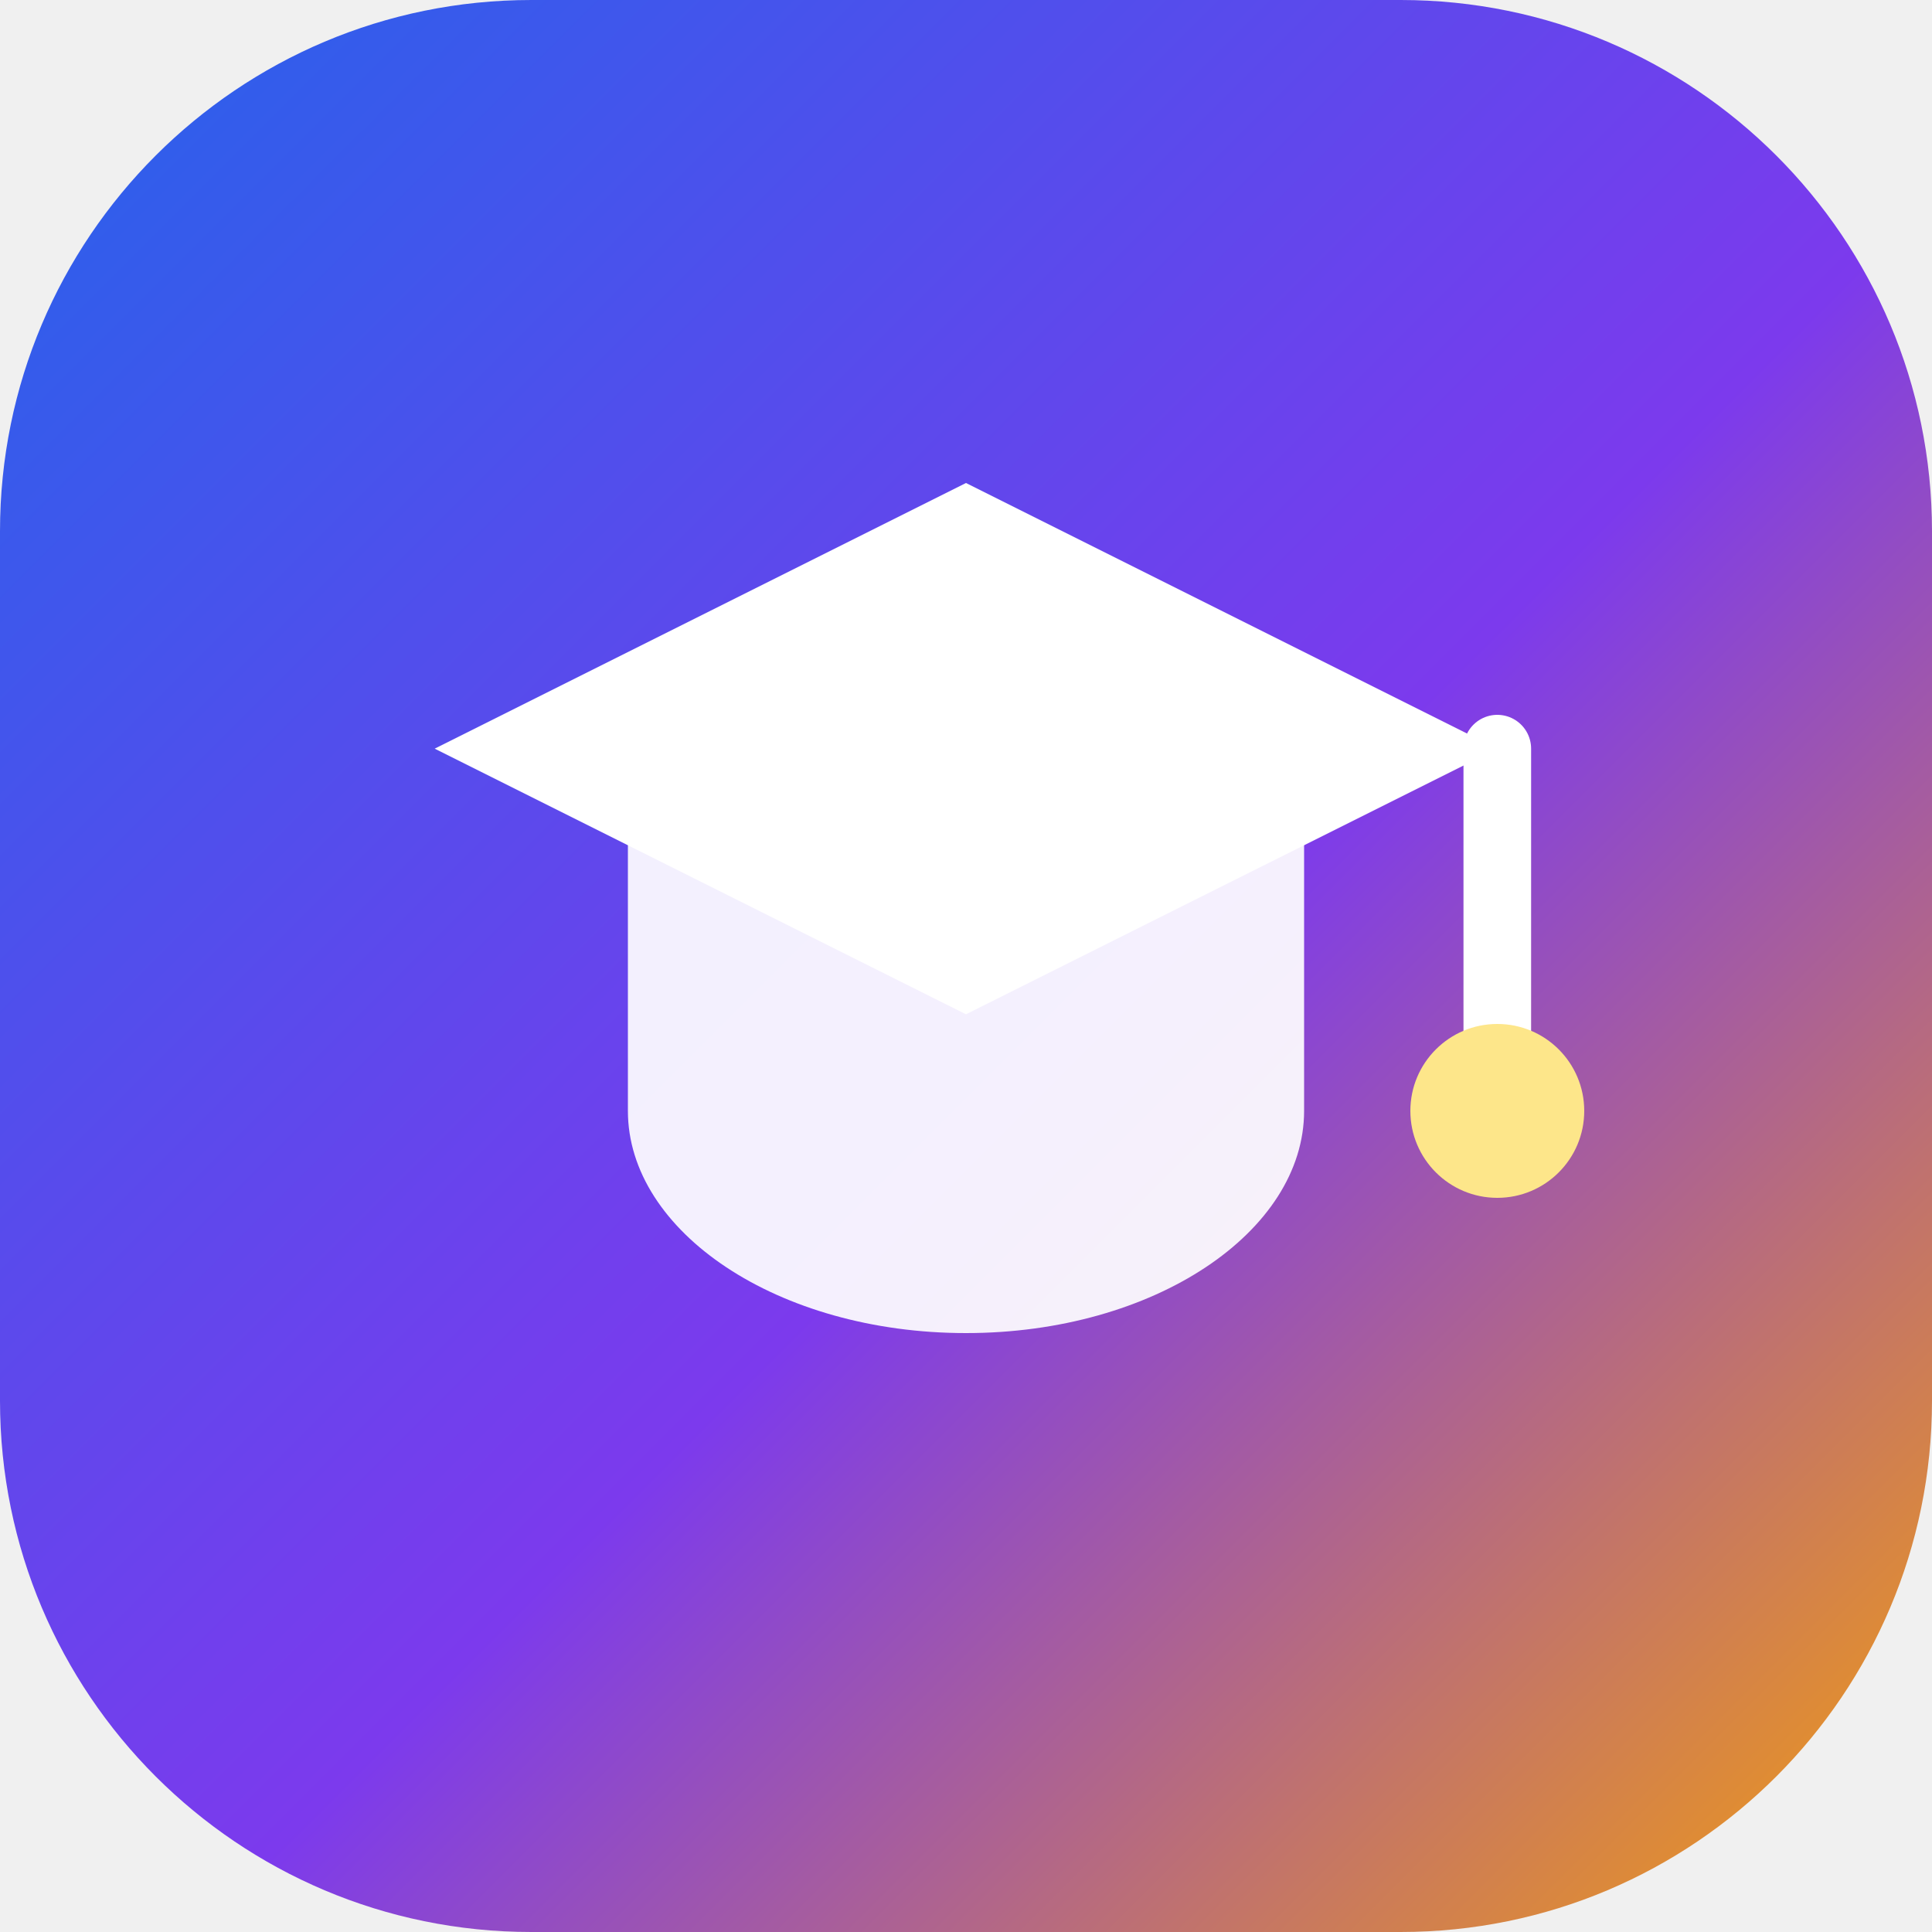
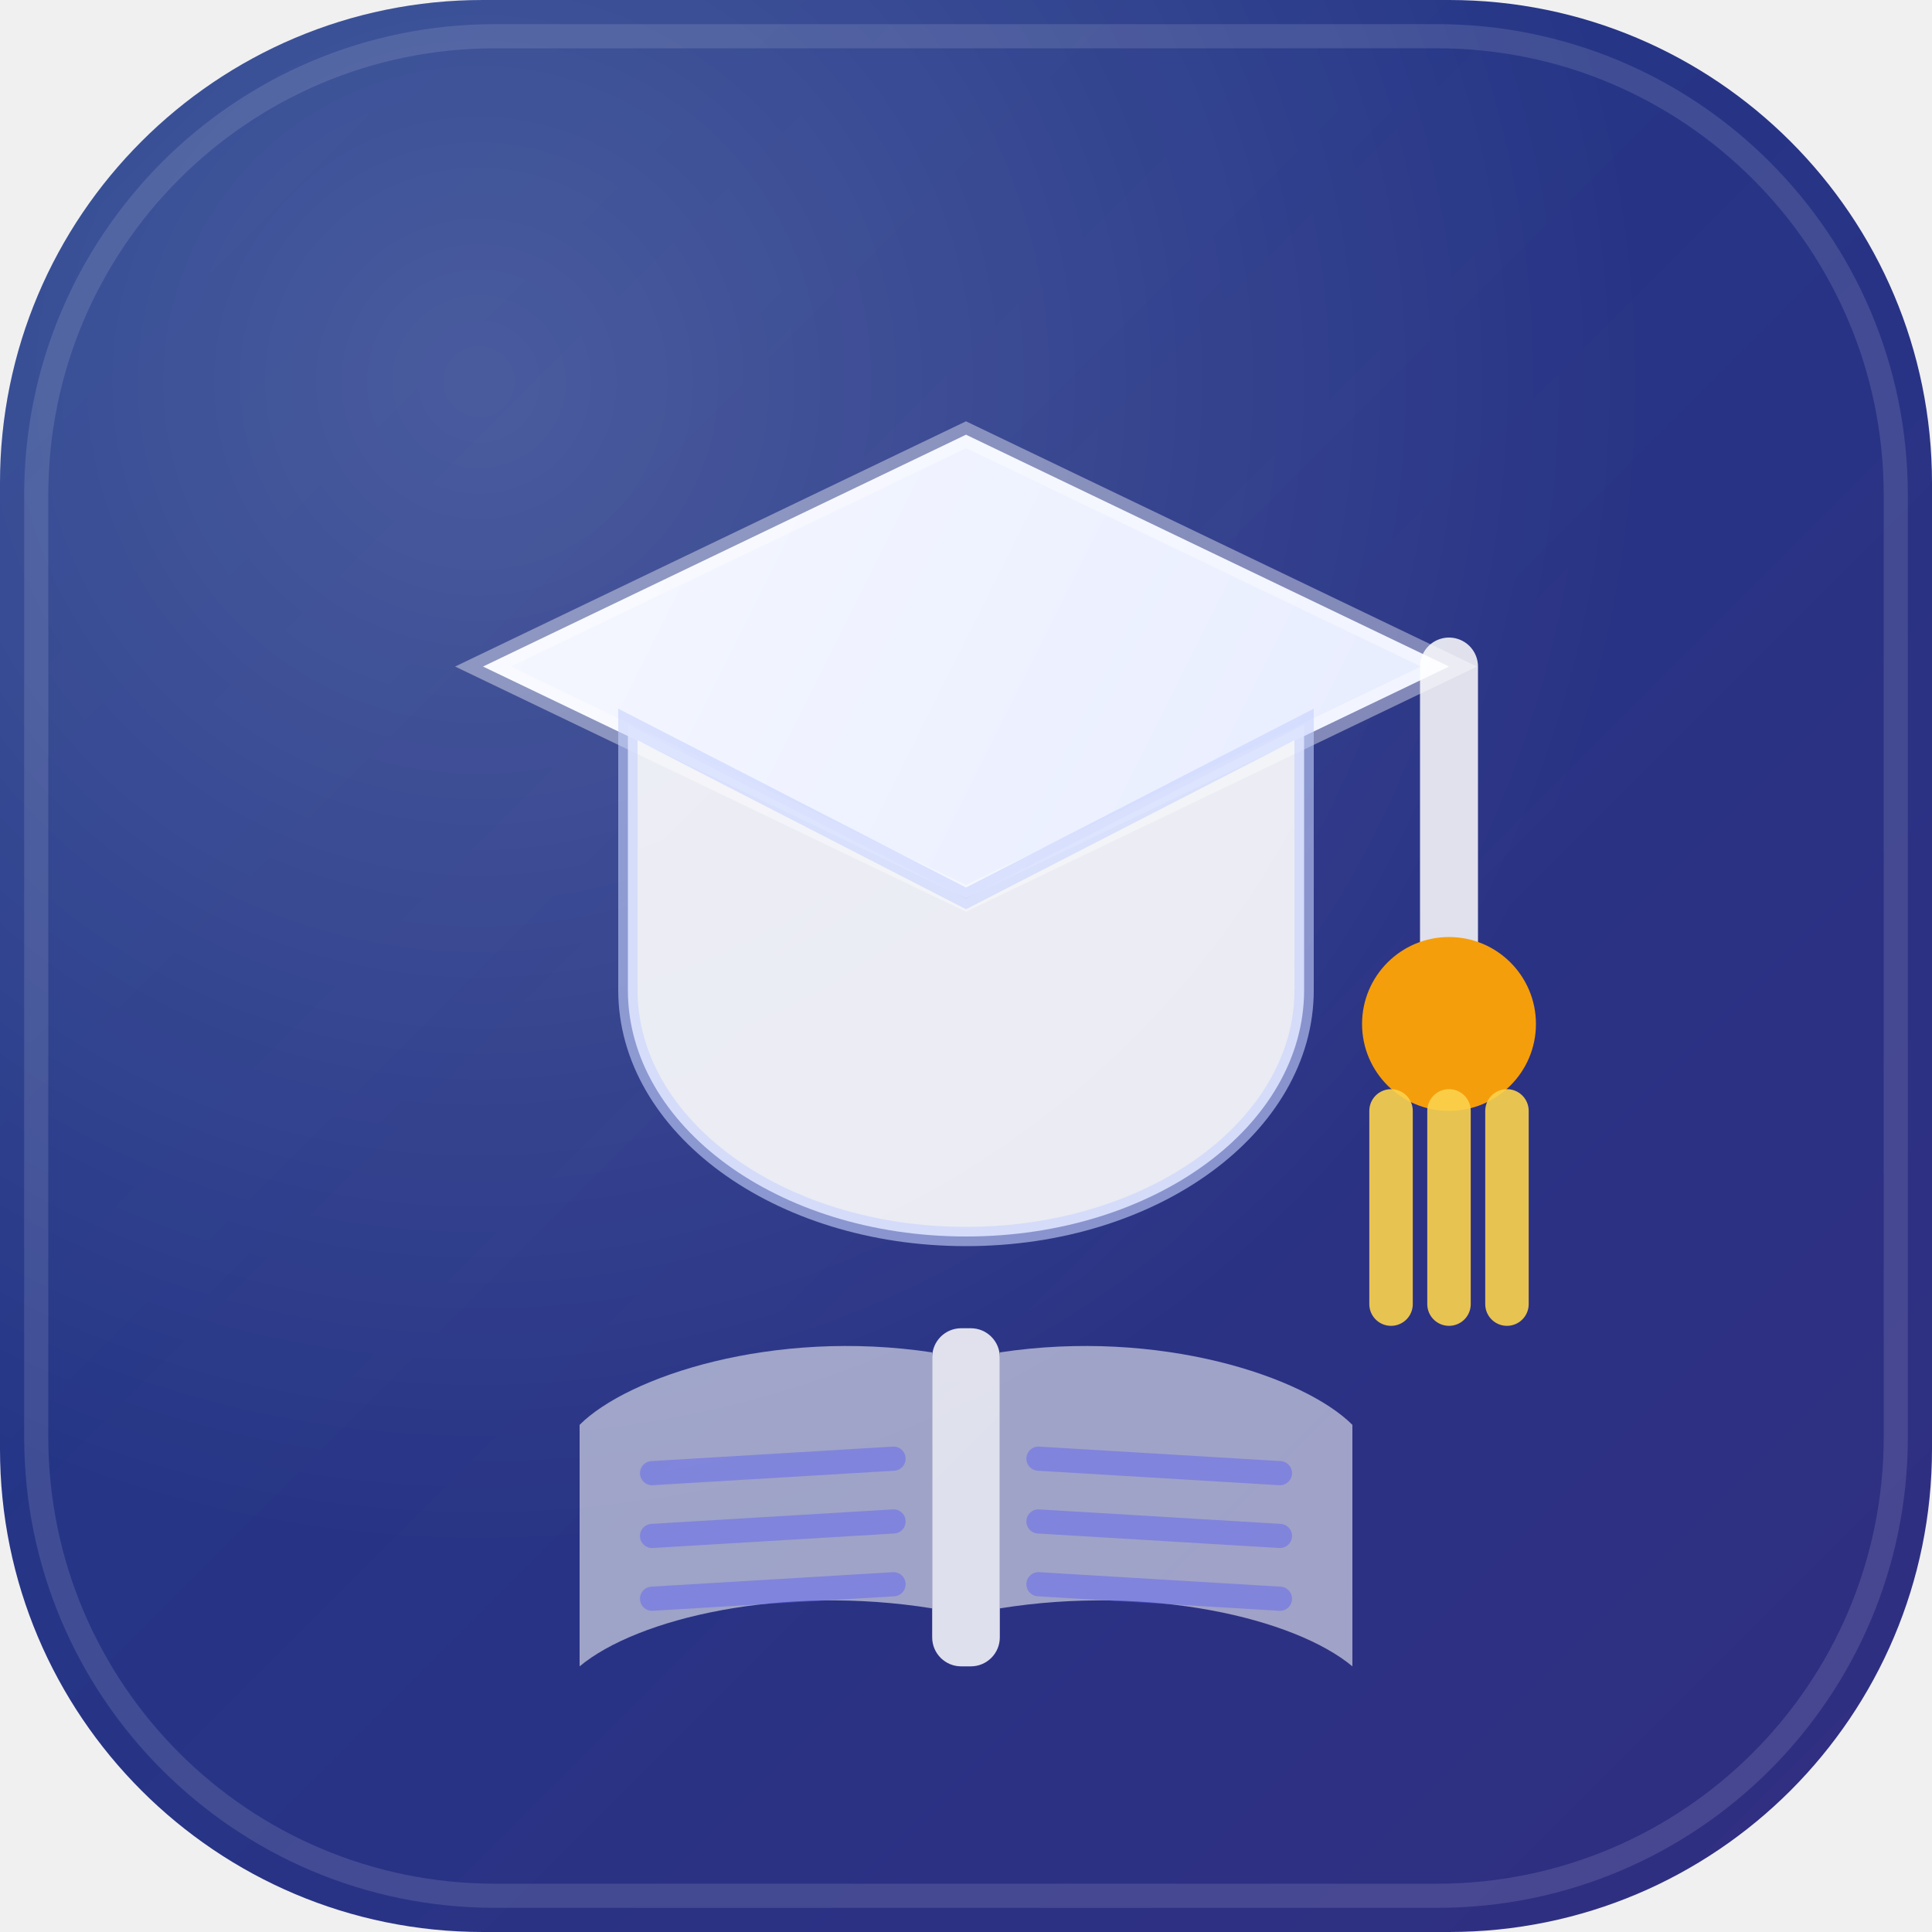
<svg xmlns="http://www.w3.org/2000/svg" width="40" height="40" viewBox="0 0 40 40">
  <defs>
-     <linearGradient id="akademia-favicon-grad" x1="0" y1="0" x2="40" y2="40" gradientUnits="userSpaceOnUse">
-       <stop offset="0%" stop-color="#2563eb" />
-       <stop offset="55%" stop-color="#7c3aed" />
+     <linearGradient id="bg" x1="0" y1="0" x2="40" y2="40" gradientUnits="userSpaceOnUse">
+       <stop offset="0%" stop-color="#1e3a8a" />
+       <stop offset="100%" stop-color="#312e81" />
+     </linearGradient>
+     <linearGradient id="cap" x1="0" y1="0" x2="40" y2="20" gradientUnits="userSpaceOnUse">
+       <stop offset="0%" stop-color="#ffffff" />
+       <stop offset="100%" stop-color="#e0e7ff" />
+     </linearGradient>
+     <linearGradient id="tassel" x1="0" y1="0" x2="6" y2="6" gradientUnits="userSpaceOnUse">
+       <stop offset="0%" stop-color="#fcd34d" />
      <stop offset="100%" stop-color="#f59e0b" />
    </linearGradient>
+     <radialGradient id="shine" cx="25%" cy="20%" r="60%">
+       <stop offset="0%" stop-color="#ffffff" stop-opacity="0.18" />
+       <stop offset="100%" stop-color="#ffffff" stop-opacity="0" />
+     </radialGradient>
  </defs>
-   <rect width="40" height="40" rx="11" fill="url(#akademia-favicon-grad)" />
-   <polygon points="20,10 31,15.5 20,21 9,15.5" fill="#fff" />
-   <path d="M13,17.3 L13,23 C13,25.5 16.1,27.6 20,27.6 C23.9,27.6 27,25.5 27,23 L27,17.3 L20,20.8 Z" fill="#fff" fill-opacity="0.92" />
-   <line x1="31" y1="15.5" x2="31" y2="21.5" stroke="#fff" stroke-width="1.4" stroke-linecap="round" />
-   <circle cx="31" cy="23" r="1.8" fill="#fde68a" />
+   <rect width="40" height="40" rx="10" fill="url(#bg)" />
+   <rect width="40" height="40" rx="10" fill="url(#shine)" />
+   <rect x="0.75" y="0.75" width="38.5" height="38.5" rx="9.5" fill="none" stroke="#ffffff" stroke-width="0.5" stroke-opacity="0.12" />
+   <polygon points="20,9 30,13.8 20,18.6 10,13.8" fill="url(#cap)" />
+   <polygon points="20,9 30,13.8 20,18.6 10,13.8" fill="none" stroke="#ffffff" stroke-width="0.5" stroke-opacity="0.4" />
+   <path d="M13,15 L13,20.5 C13,23.3 16.1,25.6 20,25.6 C23.9,25.6 27,23.3 27,20.5 L27,15 L20,18.6 Z" fill="#ffffff" fill-opacity="0.9" />
+   <path d="M13,15 L13,20.5 C13,23.3 16.1,25.6 20,25.6 C23.9,25.6 27,23.3 27,20.5 L27,15 L20,18.6 Z" fill="none" stroke="#c7d2fe" stroke-width="0.4" stroke-opacity="0.6" />
+   <line x1="30" y1="13.8" x2="30" y2="20" stroke="#ffffff" stroke-width="1.2" stroke-linecap="round" stroke-opacity="0.85" />
+   <circle cx="30" cy="21.2" r="1.8" fill="url(#tassel)" />
+   <line x1="28.8" y1="23" x2="28.8" y2="27" stroke="#fcd34d" stroke-width="0.9" stroke-linecap="round" stroke-opacity="0.9" />
+   <line x1="30" y1="23" x2="30" y2="27" stroke="#fcd34d" stroke-width="0.9" stroke-linecap="round" stroke-opacity="0.9" />
+   <line x1="31.2" y1="23" x2="31.2" y2="27" stroke="#fcd34d" stroke-width="0.9" stroke-linecap="round" stroke-opacity="0.9" />
+   <rect x="19.3" y="27.5" width="1.4" height="7" rx="0.6" fill="#ffffff" fill-opacity="0.85" />
+   <path d="M19.3,28 C16,27.5 13,28.5 12,29.5 L12,34.5 C13.2,33.5 16.2,32.8 19.3,33.3 Z" fill="#ffffff" fill-opacity="0.55" />
+   <path d="M20.7,28 C24,27.5 27,28.5 28,29.5 L28,34.5 C26.8,33.5 23.8,32.8 20.7,33.3 Z" fill="#ffffff" fill-opacity="0.55" />
+   <line x1="13.5" y1="30.5" x2="18.5" y2="30.2" stroke="#6366f1" stroke-width="0.5" stroke-opacity="0.5" stroke-linecap="round" />
+   <line x1="13.5" y1="31.8" x2="18.5" y2="31.5" stroke="#6366f1" stroke-width="0.5" stroke-opacity="0.5" stroke-linecap="round" />
+   <line x1="13.5" y1="33.1" x2="18.5" y2="32.8" stroke="#6366f1" stroke-width="0.5" stroke-opacity="0.5" stroke-linecap="round" />
+   <line x1="26.5" y1="30.5" x2="21.5" y2="30.2" stroke="#6366f1" stroke-width="0.5" stroke-opacity="0.5" stroke-linecap="round" />
+   <line x1="26.5" y1="31.8" x2="21.5" y2="31.5" stroke="#6366f1" stroke-width="0.5" stroke-opacity="0.5" stroke-linecap="round" />
+   <line x1="26.5" y1="33.1" x2="21.5" y2="32.8" stroke="#6366f1" stroke-width="0.5" stroke-opacity="0.5" stroke-linecap="round" />
</svg>
